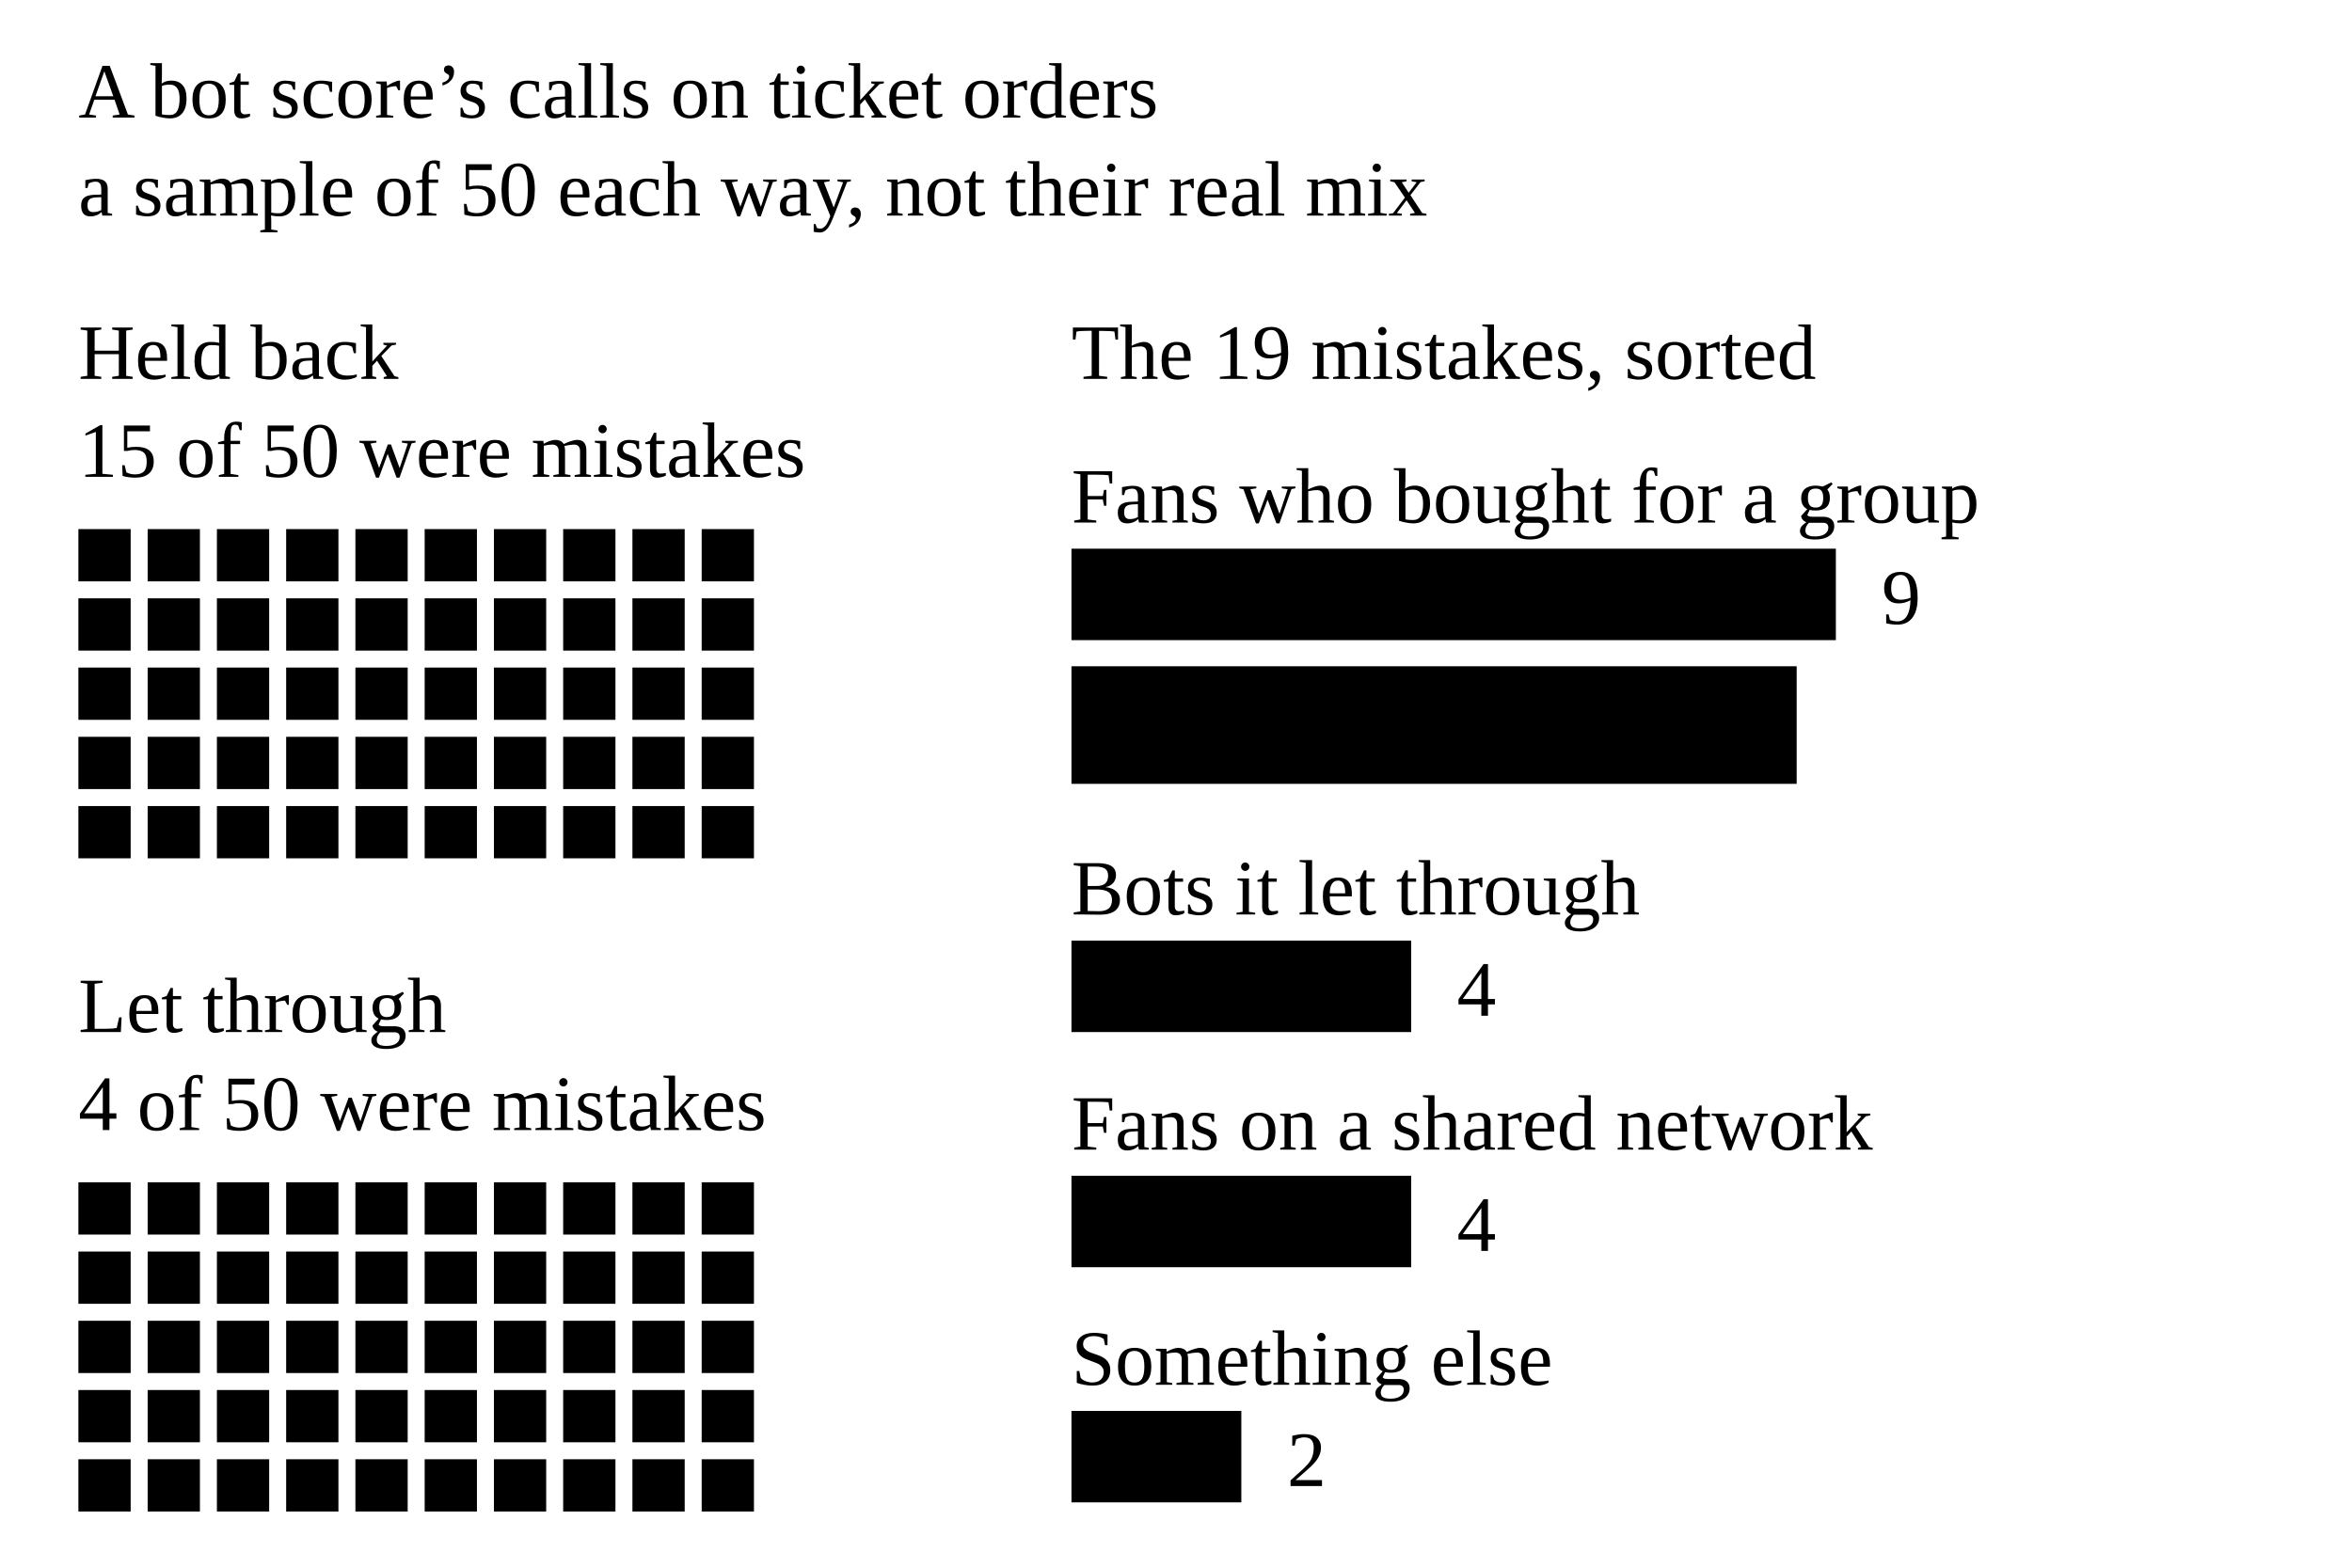
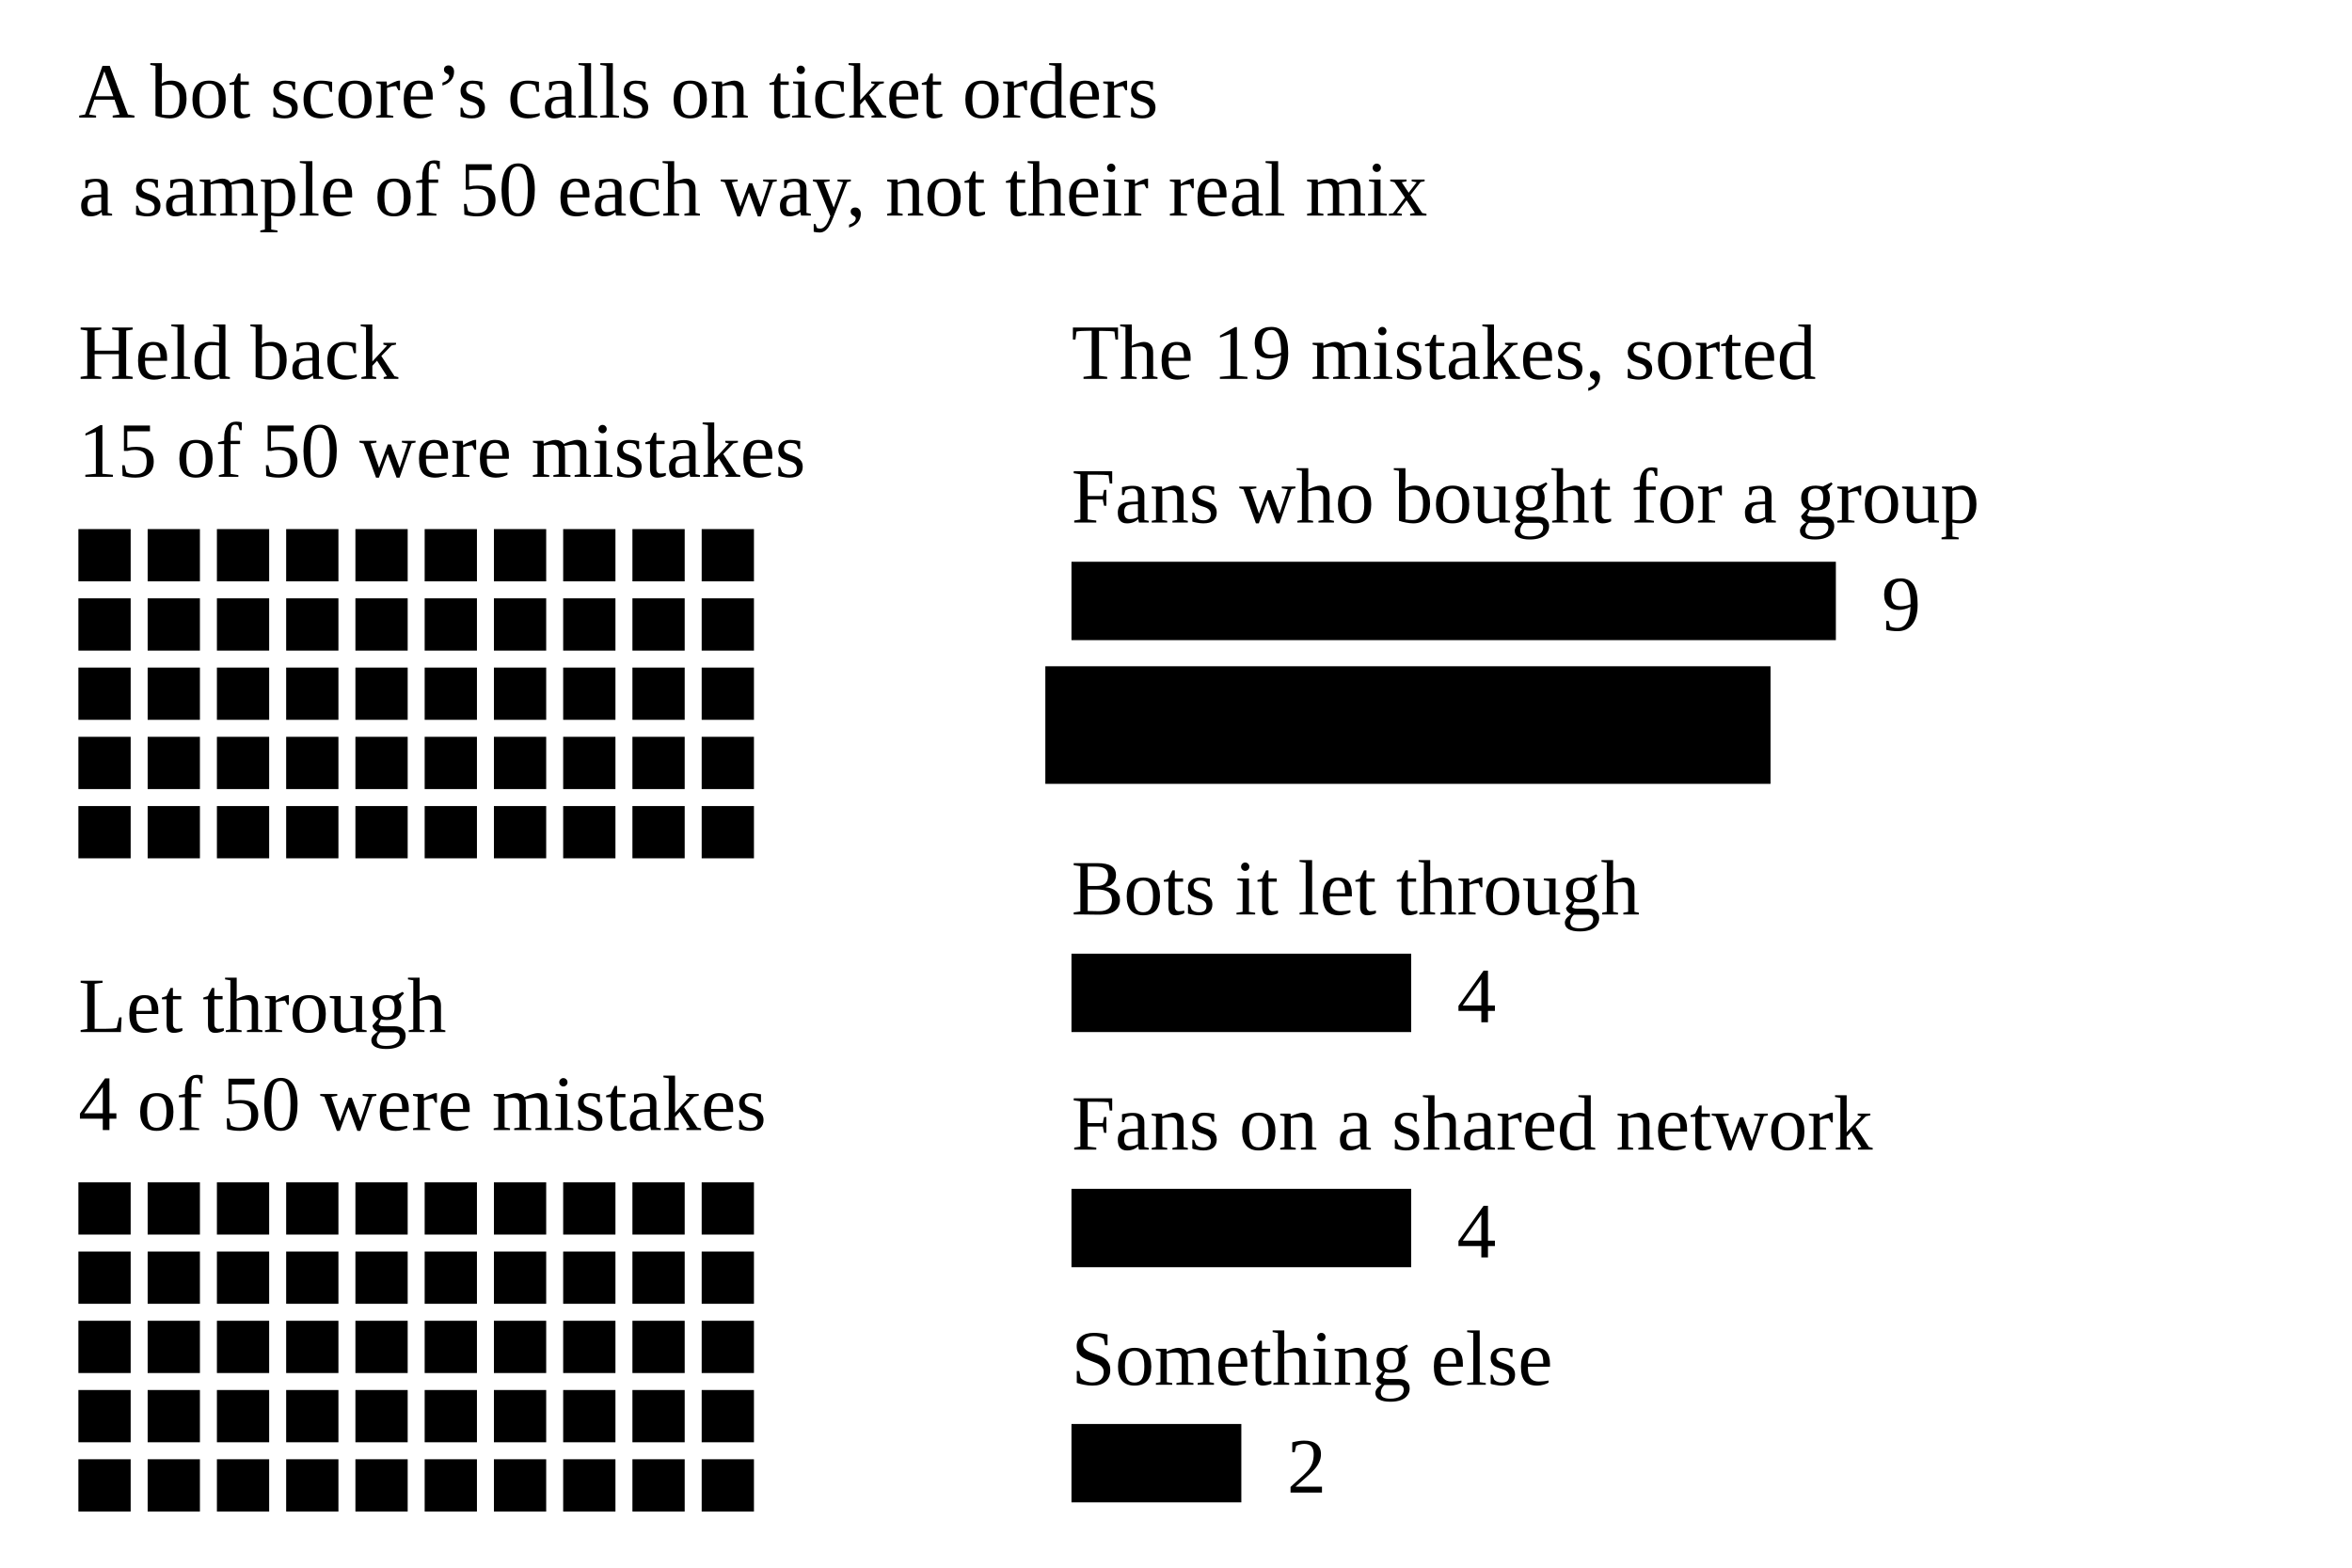
<svg xmlns="http://www.w3.org/2000/svg" class="fig" viewBox="0 0 360 240" role="img" aria-labelledby="fig-err-title fig-err-desc">
  <text class="fig-label" x="12" y="18">A bot score’s calls on ticket orders</text>
  <text class="fig-note" x="12" y="33">a sample of 50 each way, not their real mix</text>
  <text class="fig-label" x="12" y="58">Held back</text>
  <text class="fig-note" x="12" y="73">15 of 50 were mistakes</text>
  <text class="fig-label" x="12" y="158">Let through</text>
  <text class="fig-note" x="12" y="173">4 of 50 were mistakes</text>
  <g class="fig-cell">
    <rect x="12.0" y="81.0" width="8" height="8" />
    <rect x="22.6" y="81.0" width="8" height="8" />
    <rect x="33.2" y="81.0" width="8" height="8" />
    <rect x="43.8" y="81.0" width="8" height="8" />
    <rect x="54.4" y="81.0" width="8" height="8" />
    <rect x="65.0" y="81.0" width="8" height="8" />
    <rect x="75.6" y="81.0" width="8" height="8" />
    <rect x="86.2" y="81.0" width="8" height="8" />
    <rect x="96.8" y="81.0" width="8" height="8" />
    <rect x="107.4" y="81.0" width="8" height="8" />
    <rect x="12.0" y="91.6" width="8" height="8" />
    <rect x="22.6" y="91.6" width="8" height="8" />
    <rect x="33.2" y="91.6" width="8" height="8" />
    <rect x="43.8" y="91.6" width="8" height="8" />
    <rect x="54.4" y="91.6" width="8" height="8" />
    <rect x="65.0" y="91.6" width="8" height="8" />
    <rect x="75.6" y="91.6" width="8" height="8" />
    <rect x="86.2" y="91.6" width="8" height="8" />
    <rect x="96.8" y="91.6" width="8" height="8" />
    <rect x="107.4" y="91.6" width="8" height="8" />
    <rect x="12.0" y="102.2" width="8" height="8" />
    <rect x="22.6" y="102.2" width="8" height="8" />
    <rect x="33.2" y="102.2" width="8" height="8" />
    <rect x="43.8" y="102.2" width="8" height="8" />
    <rect x="54.4" y="102.2" width="8" height="8" />
    <rect x="65.0" y="102.2" width="8" height="8" />
    <rect x="75.6" y="102.2" width="8" height="8" />
    <rect x="86.2" y="102.2" width="8" height="8" />
    <rect x="96.8" y="102.2" width="8" height="8" />
    <rect x="107.4" y="102.2" width="8" height="8" />
    <rect x="12.0" y="112.8" width="8" height="8" />
    <rect x="22.6" y="112.8" width="8" height="8" />
    <rect x="33.2" y="112.8" width="8" height="8" />
    <rect x="43.8" y="112.8" width="8" height="8" />
    <rect x="54.4" y="112.8" width="8" height="8" />
    <rect x="12.0" y="181.0" width="8" height="8" />
    <rect x="22.6" y="181.0" width="8" height="8" />
    <rect x="33.2" y="181.0" width="8" height="8" />
    <rect x="43.8" y="181.0" width="8" height="8" />
    <rect x="54.4" y="181.0" width="8" height="8" />
    <rect x="65.0" y="181.0" width="8" height="8" />
    <rect x="75.6" y="181.0" width="8" height="8" />
    <rect x="86.2" y="181.0" width="8" height="8" />
    <rect x="96.8" y="181.0" width="8" height="8" />
    <rect x="107.4" y="181.0" width="8" height="8" />
    <rect x="12.0" y="191.6" width="8" height="8" />
    <rect x="22.6" y="191.6" width="8" height="8" />
    <rect x="33.2" y="191.6" width="8" height="8" />
    <rect x="43.8" y="191.6" width="8" height="8" />
    <rect x="54.4" y="191.6" width="8" height="8" />
    <rect x="65.0" y="191.6" width="8" height="8" />
    <rect x="75.6" y="191.6" width="8" height="8" />
    <rect x="86.2" y="191.6" width="8" height="8" />
    <rect x="96.8" y="191.6" width="8" height="8" />
    <rect x="107.4" y="191.6" width="8" height="8" />
    <rect x="12.0" y="202.2" width="8" height="8" />
    <rect x="22.6" y="202.2" width="8" height="8" />
    <rect x="33.2" y="202.2" width="8" height="8" />
    <rect x="43.8" y="202.2" width="8" height="8" />
    <rect x="54.4" y="202.2" width="8" height="8" />
    <rect x="65.0" y="202.2" width="8" height="8" />
    <rect x="75.6" y="202.2" width="8" height="8" />
    <rect x="86.2" y="202.2" width="8" height="8" />
    <rect x="96.8" y="202.2" width="8" height="8" />
    <rect x="107.4" y="202.2" width="8" height="8" />
    <rect x="12.0" y="212.8" width="8" height="8" />
    <rect x="22.6" y="212.8" width="8" height="8" />
    <rect x="33.2" y="212.8" width="8" height="8" />
    <rect x="43.8" y="212.8" width="8" height="8" />
    <rect x="54.4" y="212.8" width="8" height="8" />
    <rect x="65.0" y="212.8" width="8" height="8" />
    <rect x="75.6" y="212.8" width="8" height="8" />
    <rect x="86.2" y="212.8" width="8" height="8" />
    <rect x="96.8" y="212.8" width="8" height="8" />
    <rect x="107.4" y="212.8" width="8" height="8" />
    <rect x="12.0" y="223.4" width="8" height="8" />
    <rect x="22.6" y="223.4" width="8" height="8" />
    <rect x="33.2" y="223.4" width="8" height="8" />
    <rect x="43.8" y="223.4" width="8" height="8" />
    <rect x="54.4" y="223.4" width="8" height="8" />
    <rect x="65.0" y="223.4" width="8" height="8" />
  </g>
  <g class="fig-loss">
    <rect x="65.0" y="112.8" width="8" height="8" />
    <rect x="75.6" y="112.8" width="8" height="8" />
    <rect x="86.2" y="112.8" width="8" height="8" />
    <rect x="96.8" y="112.8" width="8" height="8" />
    <rect x="107.4" y="112.8" width="8" height="8" />
    <rect x="12.0" y="123.4" width="8" height="8" />
    <rect x="22.6" y="123.4" width="8" height="8" />
    <rect x="33.2" y="123.4" width="8" height="8" />
    <rect x="43.8" y="123.4" width="8" height="8" />
    <rect x="54.4" y="123.4" width="8" height="8" />
    <rect x="65.0" y="123.4" width="8" height="8" />
    <rect x="75.6" y="123.4" width="8" height="8" />
    <rect x="86.2" y="123.4" width="8" height="8" />
    <rect x="96.8" y="123.4" width="8" height="8" />
    <rect x="107.4" y="123.4" width="8" height="8" />
    <rect x="75.6" y="223.4" width="8" height="8" />
    <rect x="86.2" y="223.4" width="8" height="8" />
    <rect x="96.8" y="223.4" width="8" height="8" />
    <rect x="107.4" y="223.4" width="8" height="8" />
  </g>
  <text class="fig-label" x="164" y="58">The 19 mistakes, sorted</text>
  <text class="fig-item" x="164" y="80">Fans who bought for a group</text>
-   <rect class="fig-loss" x="164" y="84" width="117" height="14" />
-   <text class="fig-label" x="288" y="95.5">9</text>
-   <rect class="fig-mark" x="164" y="102" width="111" height="18" />
-   <text class="fig-label fig-on-mark" x="168" y="115">Test for this first</text>
+   <rect class="fig-loss" x="164" y="86" width="117" height="12" />
+   <text class="fig-label" x="288" y="96.5">9</text>
+   <rect class="fig-mark" x="160" y="102" width="111" height="18" />
+   <text class="fig-label fig-on-mark" x="164" y="115">Test for this first</text>
  <text class="fig-item" x="164" y="140">Bots it let through</text>
-   <rect class="fig-loss" x="164" y="144" width="52" height="14" />
-   <text class="fig-label" x="223" y="155.5">4</text>
+   <rect class="fig-loss" x="164" y="146" width="52" height="12" />
+   <text class="fig-label" x="223" y="156.5">4</text>
  <text class="fig-item" x="164" y="176">Fans on a shared network</text>
-   <rect class="fig-loss" x="164" y="180" width="52" height="14" />
-   <text class="fig-label" x="223" y="191.5">4</text>
+   <rect class="fig-loss" x="164" y="182" width="52" height="12" />
+   <text class="fig-label" x="223" y="192.5">4</text>
  <text class="fig-item" x="164" y="212">Something else</text>
-   <rect class="fig-loss" x="164" y="216" width="26" height="14" />
-   <text class="fig-label" x="197" y="227.5">2</text>
+   <rect class="fig-loss" x="164" y="218" width="26" height="12" />
+   <text class="fig-label" x="197" y="228.5">2</text>
</svg>
